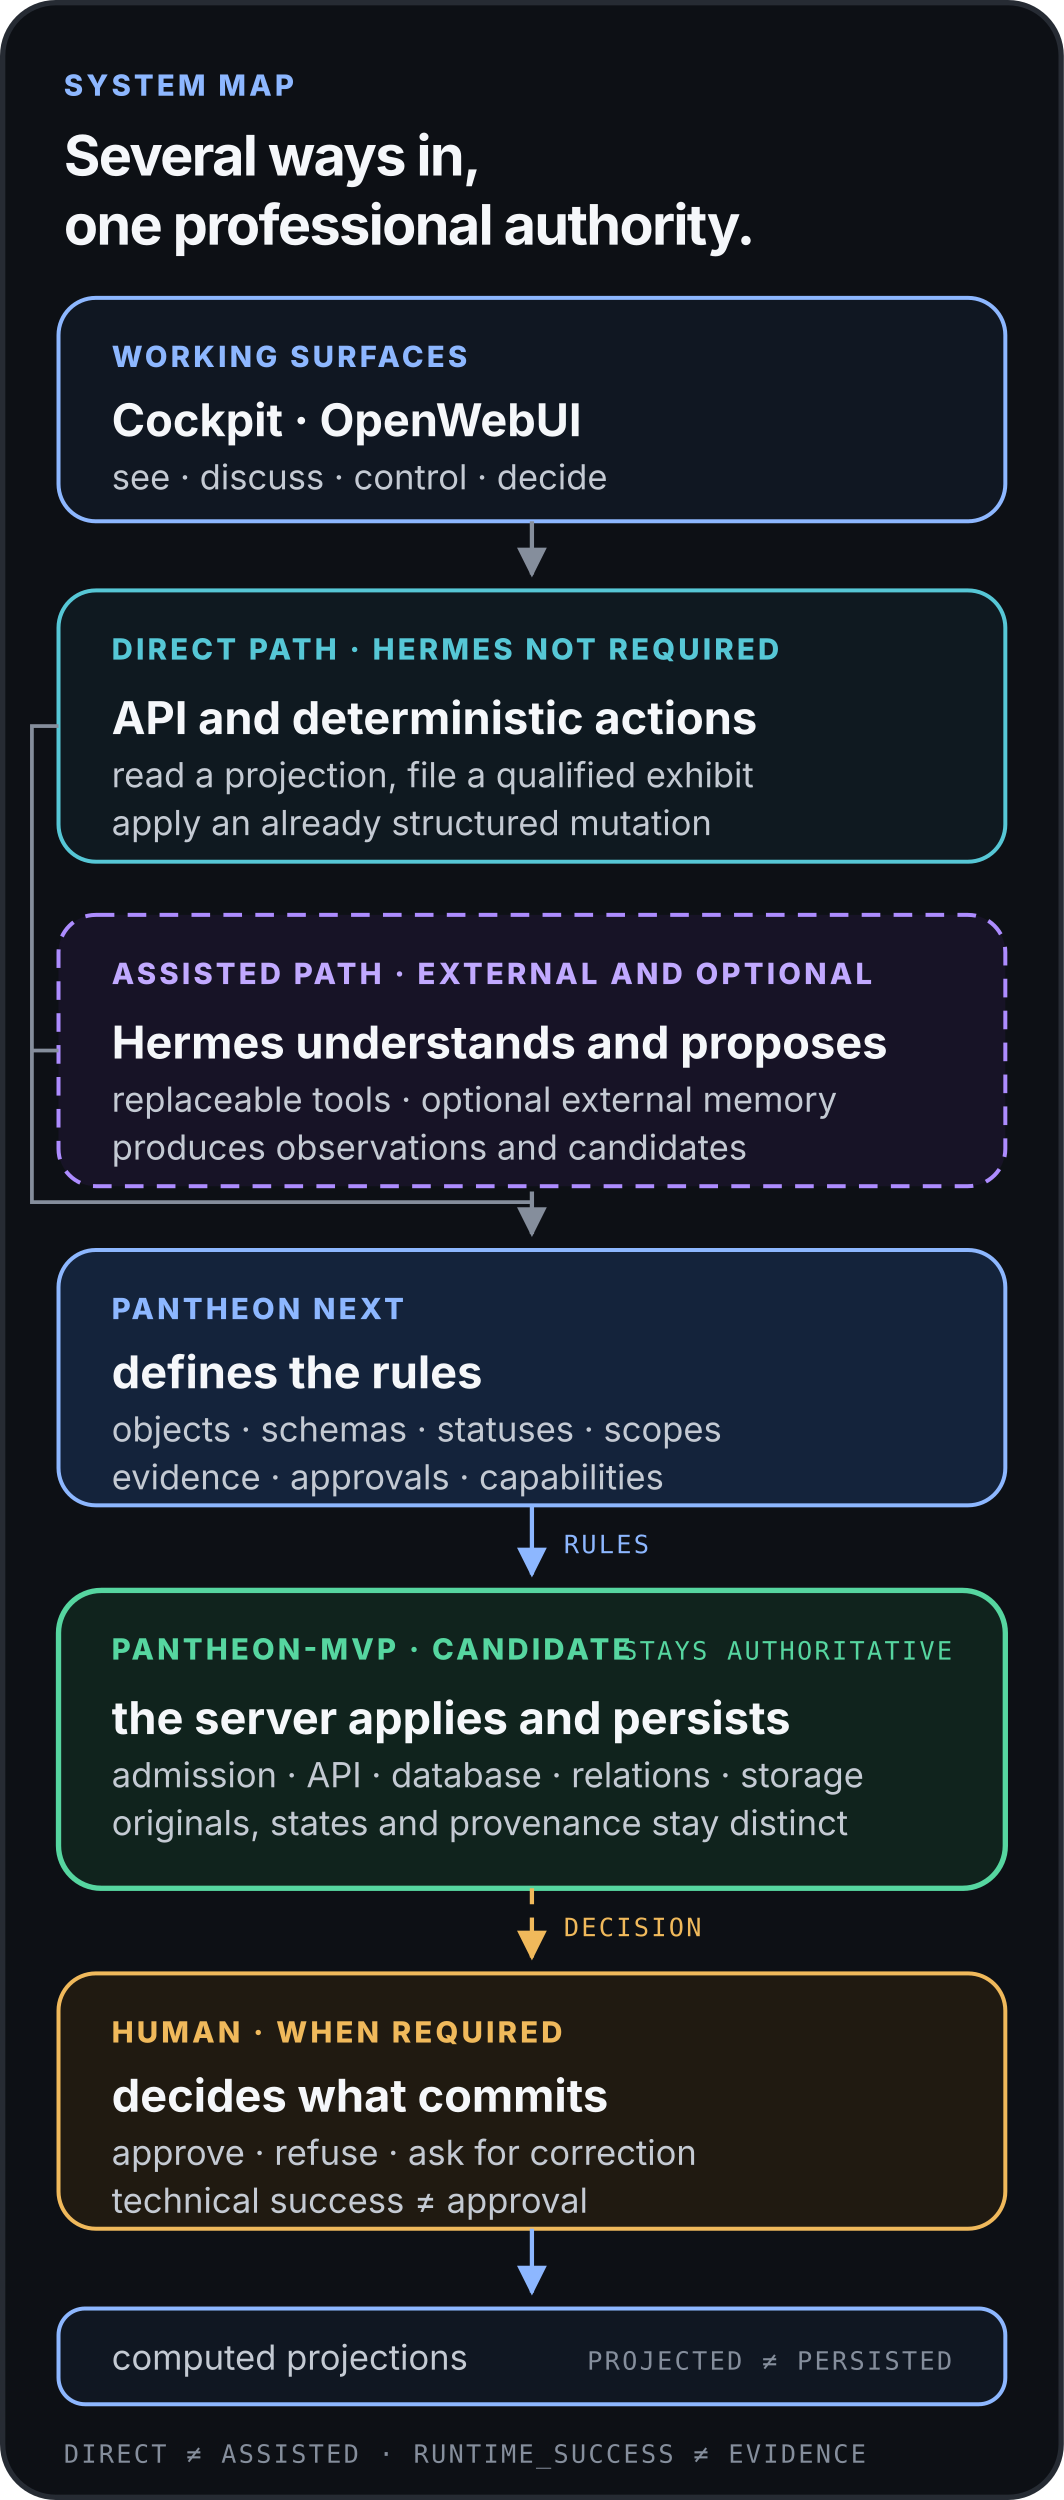
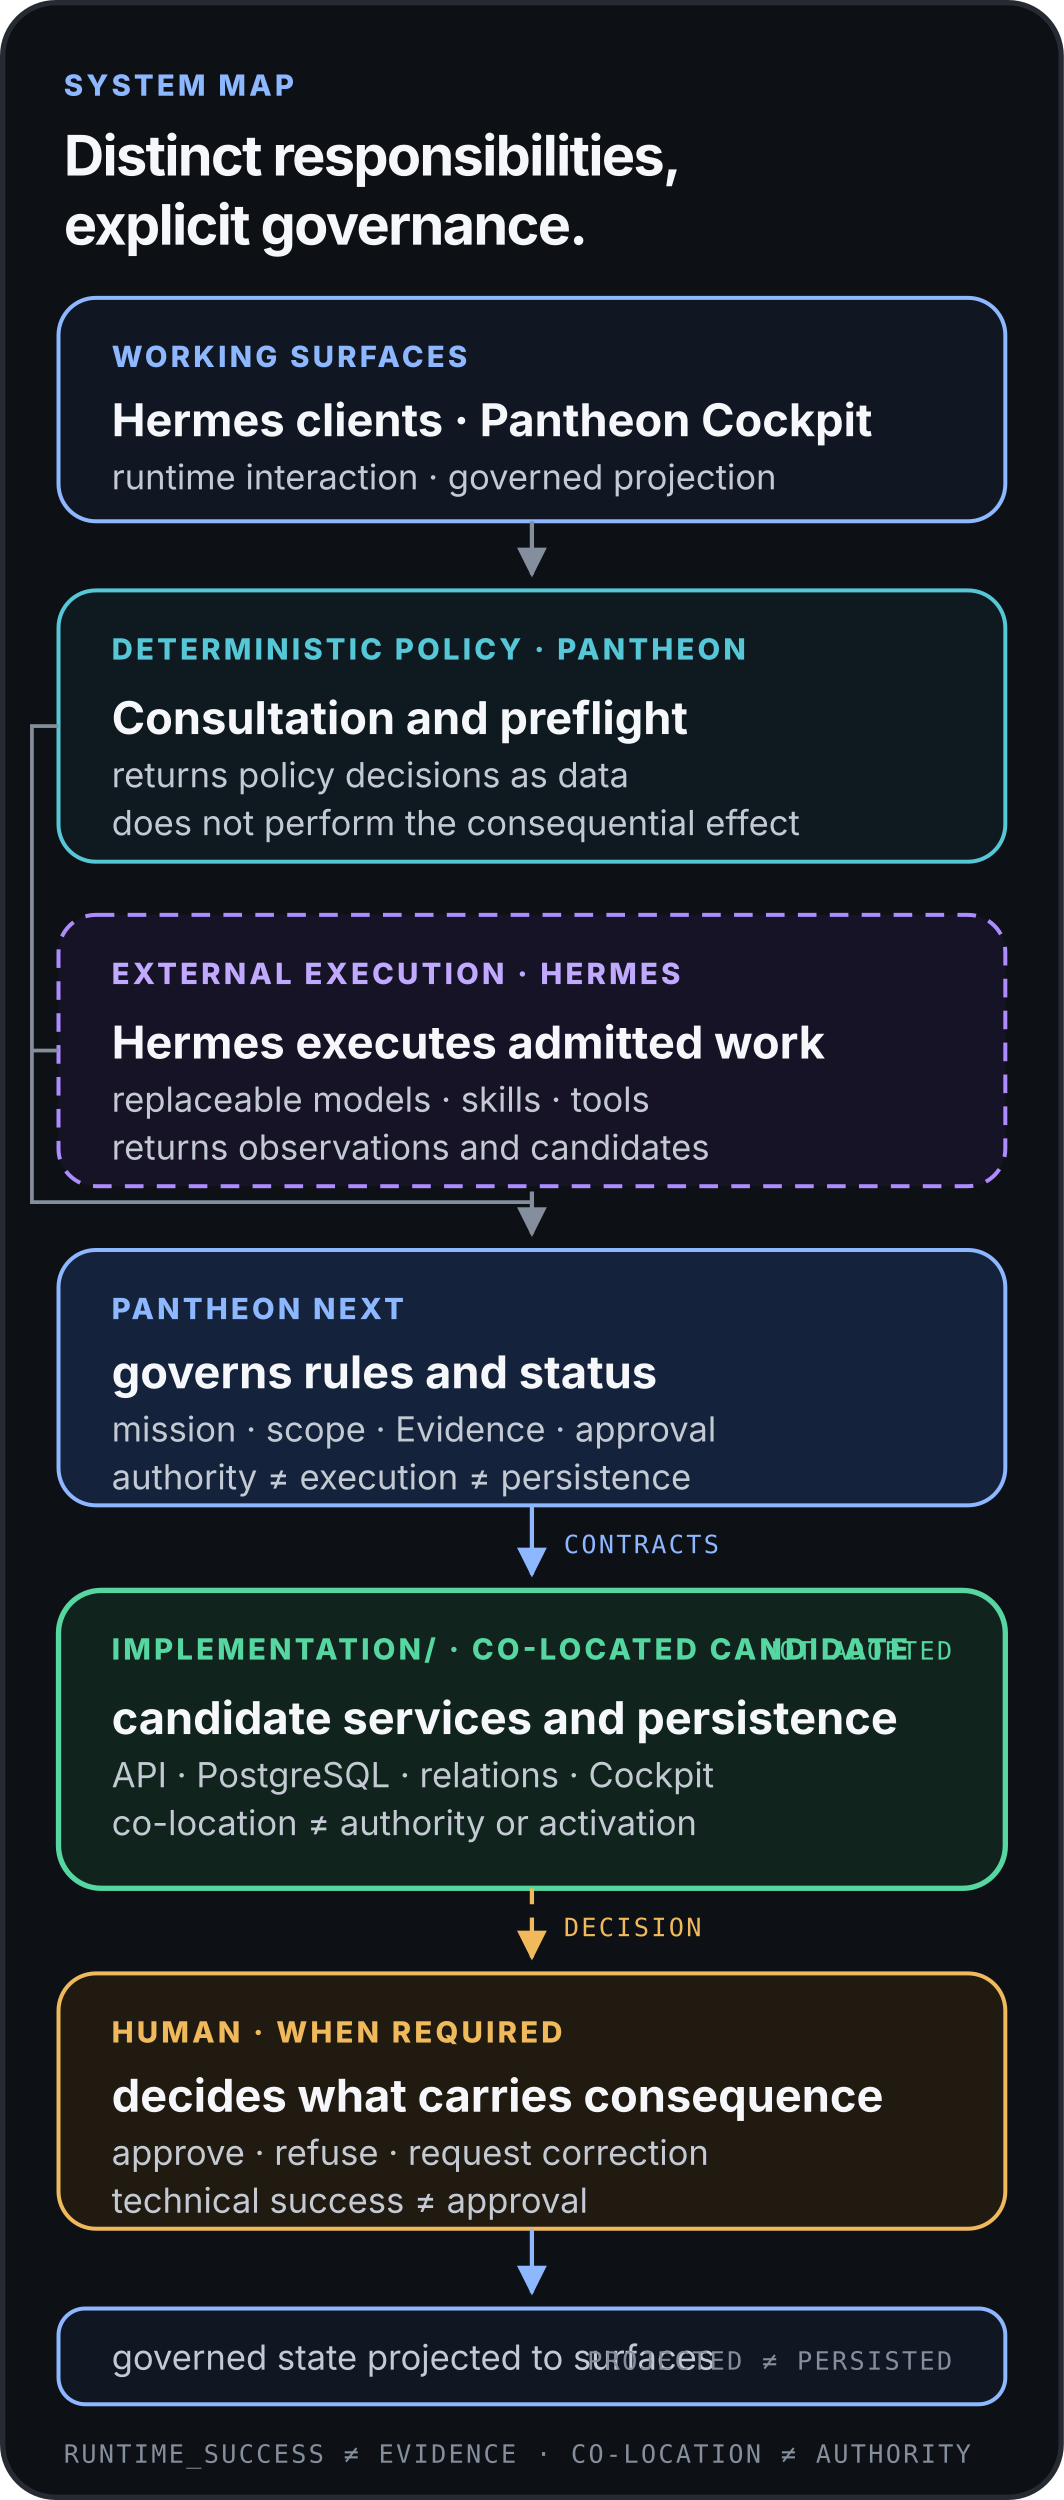
<svg xmlns="http://www.w3.org/2000/svg" viewBox="0 0 400 940" role="img" aria-labelledby="title desc">
  <defs>
    <marker id="arrow" viewBox="0 0 10 10" refX="9" refY="5" markerWidth="7" markerHeight="7" orient="auto">
      <path d="M0 0L10 5L0 10z" fill="#858e9c" />
    </marker>
    <marker id="arrow-blue" viewBox="0 0 10 10" refX="9" refY="5" markerWidth="7" markerHeight="7" orient="auto">
      <path d="M0 0L10 5L0 10z" fill="#8db7ff" />
    </marker>
    <marker id="arrow-amber" viewBox="0 0 10 10" refX="9" refY="5" markerWidth="7" markerHeight="7" orient="auto">
      <path d="M0 0L10 5L0 10z" fill="#f0b95b" />
    </marker>
    <style>
      text{font-family:Inter,ui-sans-serif,system-ui,-apple-system,"Segoe UI",sans-serif;fill:#f5f7fa}
      .eyebrow{font-size:11px;font-weight:800;letter-spacing:.11em;fill:#8db7ff}
      .headline{font-size:21px;font-weight:720;letter-spacing:-.03em}
      .title{font-size:17px;font-weight:700}
      .body{font-size:13px;fill:#c4cad3}
      .note{font-size:11.5px;fill:#858e9c}
      .mono{font-family:ui-monospace,SFMono-Regular,Menlo,monospace;font-size:9.5px;letter-spacing:.09em;fill:#858e9c}
      .node{fill:#101216;stroke:#303641;stroke-width:1.5}
      .surface{fill:#101722;stroke:#8db7ff}
      .direct{fill:#0f1920;stroke:#56c7d6}
      .assisted{fill:#171326;stroke:#ad8cff;stroke-dasharray:7 5}
      .governance{fill:#14233b;stroke:#8db7ff}
      .human{fill:#201a11;stroke:#f0b95b}
      .server{fill:#10231d;stroke:#56d6a0;stroke-width:2}
      .projection{fill:#101722;stroke:#8db7ff}
      .edge{fill:none;stroke:#858e9c;stroke-width:1.6;marker-end:url(#arrow)}
      .edge-blue{stroke:#8db7ff;marker-end:url(#arrow-blue)}
      .edge-amber{stroke:#f0b95b;marker-end:url(#arrow-amber);stroke-dasharray:6 5}
      .rail{fill:none;stroke:#858e9c;stroke-width:1.4}
    </style>
  </defs>
  <rect x="1" y="1" width="398" height="938" rx="20" fill="#0d1015" stroke="#262b33" stroke-width="2" />
  <text x="24" y="36" class="eyebrow">SYSTEM MAP</text>
-   <text x="24" y="66" class="headline">Several ways in,</text>
-   <text x="24" y="92" class="headline">one professional authority.</text>
+   <text x="24" y="66" class="headline">Distinct responsibilities,</text>
+   <text x="24" y="92" class="headline">explicit governance.</text>
  <rect x="22" y="112" width="356" height="84" rx="14" class="node surface" />
  <text x="42" y="138" class="eyebrow">WORKING SURFACES</text>
-   <text x="42" y="164" class="title">Cockpit · OpenWebUI</text>
-   <text x="42" y="184" class="body">see · discuss · control · decide</text>
+   <text x="42" y="164" class="title">Hermes clients · Pantheon Cockpit</text>
+   <text x="42" y="184" class="body">runtime interaction · governed projection</text>
  <path d="M200 196V216" class="edge" />
  <rect x="22" y="222" width="356" height="102" rx="14" class="node direct" />
-   <text x="42" y="248" class="eyebrow" style="fill:#56c7d6">DIRECT PATH · HERMES NOT REQUIRED</text>
-   <text x="42" y="276" class="title">API and deterministic actions</text>
-   <text x="42" y="296" class="body">read a projection, file a qualified exhibit</text>
-   <text x="42" y="314" class="body">apply an already structured mutation</text>
+   <text x="42" y="248" class="eyebrow" style="fill:#56c7d6">DETERMINISTIC POLICY · PANTHEON</text>
+   <text x="42" y="276" class="title">Consultation and preflight</text>
+   <text x="42" y="296" class="body">returns policy decisions as data</text>
+   <text x="42" y="314" class="body">does not perform the consequential effect</text>
  <rect x="22" y="344" width="356" height="102" rx="14" class="node assisted" />
-   <text x="42" y="370" class="eyebrow" style="fill:#c1a9ff">ASSISTED PATH · EXTERNAL AND OPTIONAL</text>
-   <text x="42" y="398" class="title">Hermes understands and proposes</text>
-   <text x="42" y="418" class="body">replaceable tools · optional external memory</text>
-   <text x="42" y="436" class="body">produces observations and candidates</text>
+   <text x="42" y="370" class="eyebrow" style="fill:#c1a9ff">EXTERNAL EXECUTION · HERMES</text>
+   <text x="42" y="398" class="title">Hermes executes admitted work</text>
+   <text x="42" y="418" class="body">replaceable models · skills · tools</text>
+   <text x="42" y="436" class="body">returns observations and candidates</text>
  <path d="M22 273H12V452H200" class="rail" />
  <path d="M22 395H12" class="rail" />
  <path d="M200 448V464" class="edge" />
  <rect x="22" y="470" width="356" height="96" rx="14" class="node governance" />
  <text x="42" y="496" class="eyebrow">PANTHEON NEXT</text>
-   <text x="42" y="522" class="title">defines the rules</text>
-   <text x="42" y="542" class="body">objects · schemas · statuses · scopes</text>
-   <text x="42" y="560" class="body">evidence · approvals · capabilities</text>
+   <text x="42" y="522" class="title">governs rules and status</text>
+   <text x="42" y="542" class="body">mission · scope · Evidence · approval</text>
+   <text x="42" y="560" class="body">authority ≠ execution ≠ persistence</text>
  <path d="M200 566V592" class="edge edge-blue" />
-   <text x="212" y="584" class="mono" style="fill:#8db7ff">RULES</text>
+   <text x="212" y="584" class="mono" style="fill:#8db7ff">CONTRACTS</text>
  <rect x="22" y="598" width="356" height="112" rx="16" class="node server" />
-   <text x="42" y="624" class="eyebrow" style="fill:#56d6a0">PANTHEON-MVP · CANDIDATE</text>
-   <text x="358" y="624" text-anchor="end" class="mono" style="fill:#56d6a0">STAYS AUTHORITATIVE</text>
-   <text x="42" y="652" class="title">the server applies and persists</text>
-   <text x="42" y="672" class="body">admission · API · database · relations · storage</text>
-   <text x="42" y="690" class="body">originals, states and provenance stay distinct</text>
+   <text x="42" y="624" class="eyebrow" style="fill:#56d6a0">IMPLEMENTATION/ · CO-LOCATED CANDIDATE</text>
+   <text x="358" y="624" text-anchor="end" class="mono" style="fill:#56d6a0">NOT ADOPTED</text>
+   <text x="42" y="652" class="title">candidate services and persistence</text>
+   <text x="42" y="672" class="body">API · PostgreSQL · relations · Cockpit</text>
+   <text x="42" y="690" class="body">co-location ≠ authority or activation</text>
  <path d="M200 710V736" class="edge edge-amber" />
  <text x="212" y="728" class="mono" style="fill:#f0b95b">DECISION</text>
  <rect x="22" y="742" width="356" height="96" rx="14" class="node human" />
  <text x="42" y="768" class="eyebrow" style="fill:#f0b95b">HUMAN · WHEN REQUIRED</text>
-   <text x="42" y="794" class="title">decides what commits</text>
-   <text x="42" y="814" class="body">approve · refuse · ask for correction</text>
+   <text x="42" y="794" class="title">decides what carries consequence</text>
+   <text x="42" y="814" class="body">approve · refuse · request correction</text>
  <text x="42" y="832" class="body">technical success ≠ approval</text>
  <path d="M200 838V862" class="edge edge-blue" />
  <rect x="22" y="868" width="356" height="36" rx="10" class="node projection" />
-   <text x="42" y="891" class="body">computed projections</text>
+   <text x="42" y="891" class="body">governed state projected to surfaces</text>
  <text x="358" y="891" text-anchor="end" class="mono">PROJECTED ≠ PERSISTED</text>
-   <text x="24" y="926" class="mono">DIRECT ≠ ASSISTED · RUNTIME_SUCCESS ≠ EVIDENCE</text>
+   <text x="24" y="926" class="mono">RUNTIME_SUCCESS ≠ EVIDENCE · CO-LOCATION ≠ AUTHORITY</text>
</svg>
